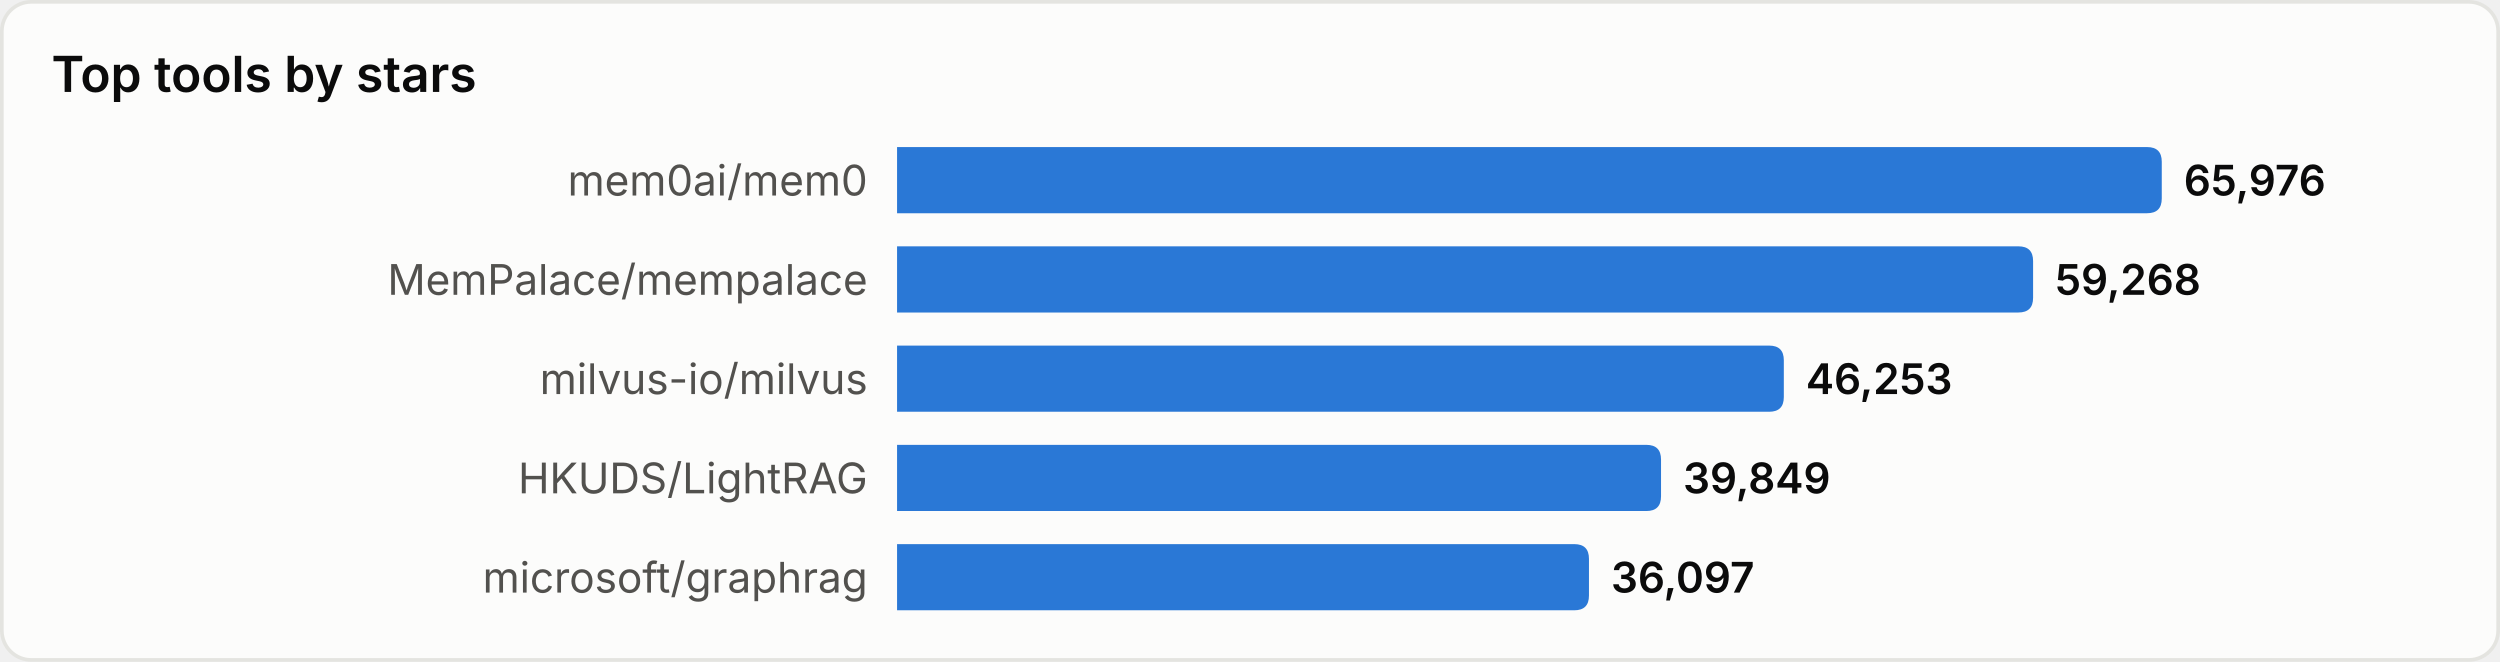
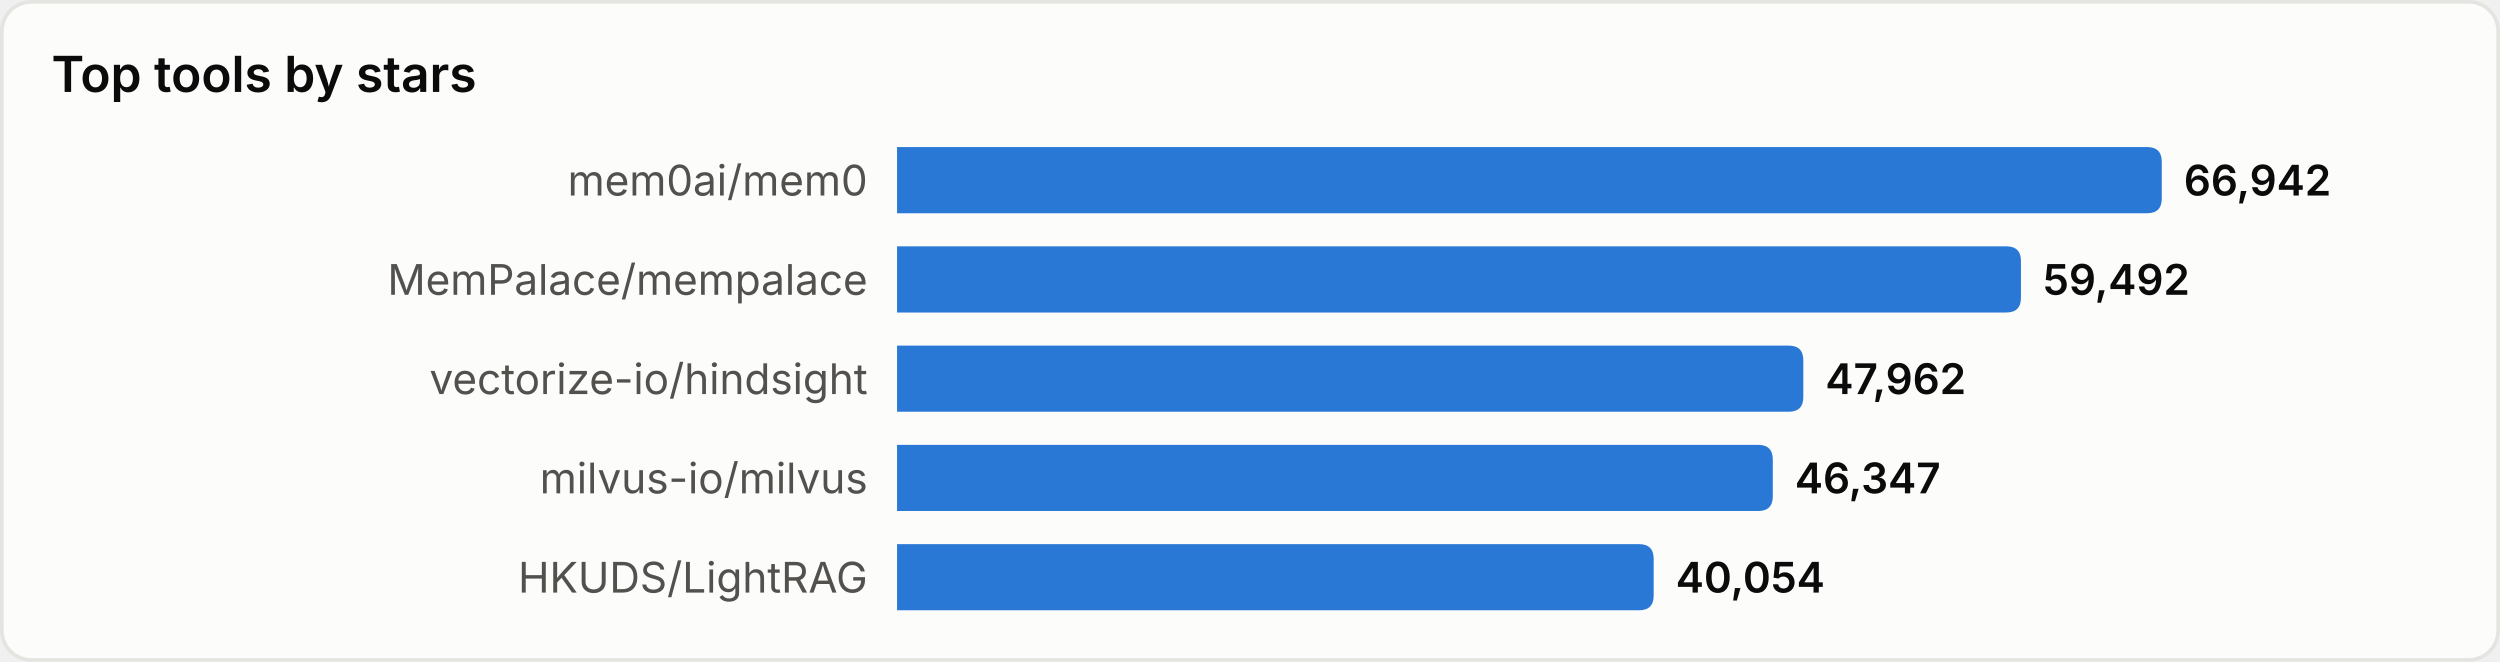
<svg xmlns="http://www.w3.org/2000/svg" width="680" height="180" viewBox="0 0 680 180" role="img" aria-label="Top tools by stars">
  <style>
text{font-family:system-ui,-apple-system,'Segoe UI',sans-serif}
.srf{fill:#fcfcfb;stroke:#e4e4e0}.ttl{fill:#0b0b0b;font-size:13.5px;font-weight:600}
.lbl{fill:#52514e;font-size:11.5px}.val{fill:#0b0b0b;font-size:11.5px;font-weight:600}
.bar{fill:#2a78d6}
@media(prefers-color-scheme:dark){
.srf{fill:#1a1a19;stroke:#33332f}.ttl{fill:#ffffff}
.lbl{fill:#c3c2b7}.val{fill:#ffffff}.bar{fill:#3987e5}
}
</style>
  <rect x="0.5" y="0.5" width="679" height="179" rx="8" class="srf" />
  <text x="14" y="25" class="ttl">Top tools by stars</text>
  <text x="236" y="49.0" class="lbl" text-anchor="end" dominant-baseline="central">mem0ai/mem0</text>
  <path d="M244,40 h340.0 q4,0 4,4 v10 q0,4 -4,4 h-340.0 z" class="bar" />
-   <text x="594.0" y="49.0" class="val" dominant-baseline="central">65,976</text>
+   <text x="594.0" y="49.0" class="val" dominant-baseline="central">66,942</text>
  <text x="236" y="76.0" class="lbl" text-anchor="end" dominant-baseline="central">MemPalace/mempalace</text>
-   <path d="M244,67 h305.0 q4,0 4,4 v10 q0,4 -4,4 h-305.0 z" class="bar" />
-   <text x="559.0" y="76.0" class="val" dominant-baseline="central">59,268</text>
-   <text x="236" y="103.0" class="lbl" text-anchor="end" dominant-baseline="central">milvus-io/milvus</text>
-   <path d="M244,94 h237.2 q4,0 4,4 v10 q0,4 -4,4 h-237.2 z" class="bar" />
-   <text x="491.2" y="103.0" class="val" dominant-baseline="central">46,253</text>
-   <text x="236" y="130.0" class="lbl" text-anchor="end" dominant-baseline="central">HKUDS/LightRAG</text>
-   <path d="M244,121 h203.8 q4,0 4,4 v10 q0,4 -4,4 h-203.8 z" class="bar" />
-   <text x="457.8" y="130.0" class="val" dominant-baseline="central">39,849</text>
-   <text x="236" y="157.0" class="lbl" text-anchor="end" dominant-baseline="central">microsoft/graphrag</text>
-   <path d="M244,148 h184.2 q4,0 4,4 v10 q0,4 -4,4 h-184.2 z" class="bar" />
-   <text x="438.2" y="157.0" class="val" dominant-baseline="central">36,097</text>
+   <path d="M244,67 h301.7 q4,0 4,4 v10 q0,4 -4,4 h-301.7 z" class="bar" />
+   <text x="555.7" y="76.0" class="val" dominant-baseline="central">59,492</text>
+   <text x="236" y="103.0" class="lbl" text-anchor="end" dominant-baseline="central">vectorize-io/hindsight</text>
+   <path d="M244,94 h242.5 q4,0 4,4 v10 q0,4 -4,4 h-242.5 z" class="bar" />
+   <text x="496.5" y="103.0" class="val" dominant-baseline="central">47,962</text>
+   <text x="236" y="130.0" class="lbl" text-anchor="end" dominant-baseline="central">milvus-io/milvus</text>
+   <path d="M244,121 h234.2 q4,0 4,4 v10 q0,4 -4,4 h-234.2 z" class="bar" />
+   <text x="488.2" y="130.0" class="val" dominant-baseline="central">46,347</text>
+   <text x="236" y="157.0" class="lbl" text-anchor="end" dominant-baseline="central">HKUDS/LightRAG</text>
+   <path d="M244,148 h201.8 q4,0 4,4 v10 q0,4 -4,4 h-201.8 z" class="bar" />
+   <text x="455.8" y="157.0" class="val" dominant-baseline="central">40,054</text>
</svg>
